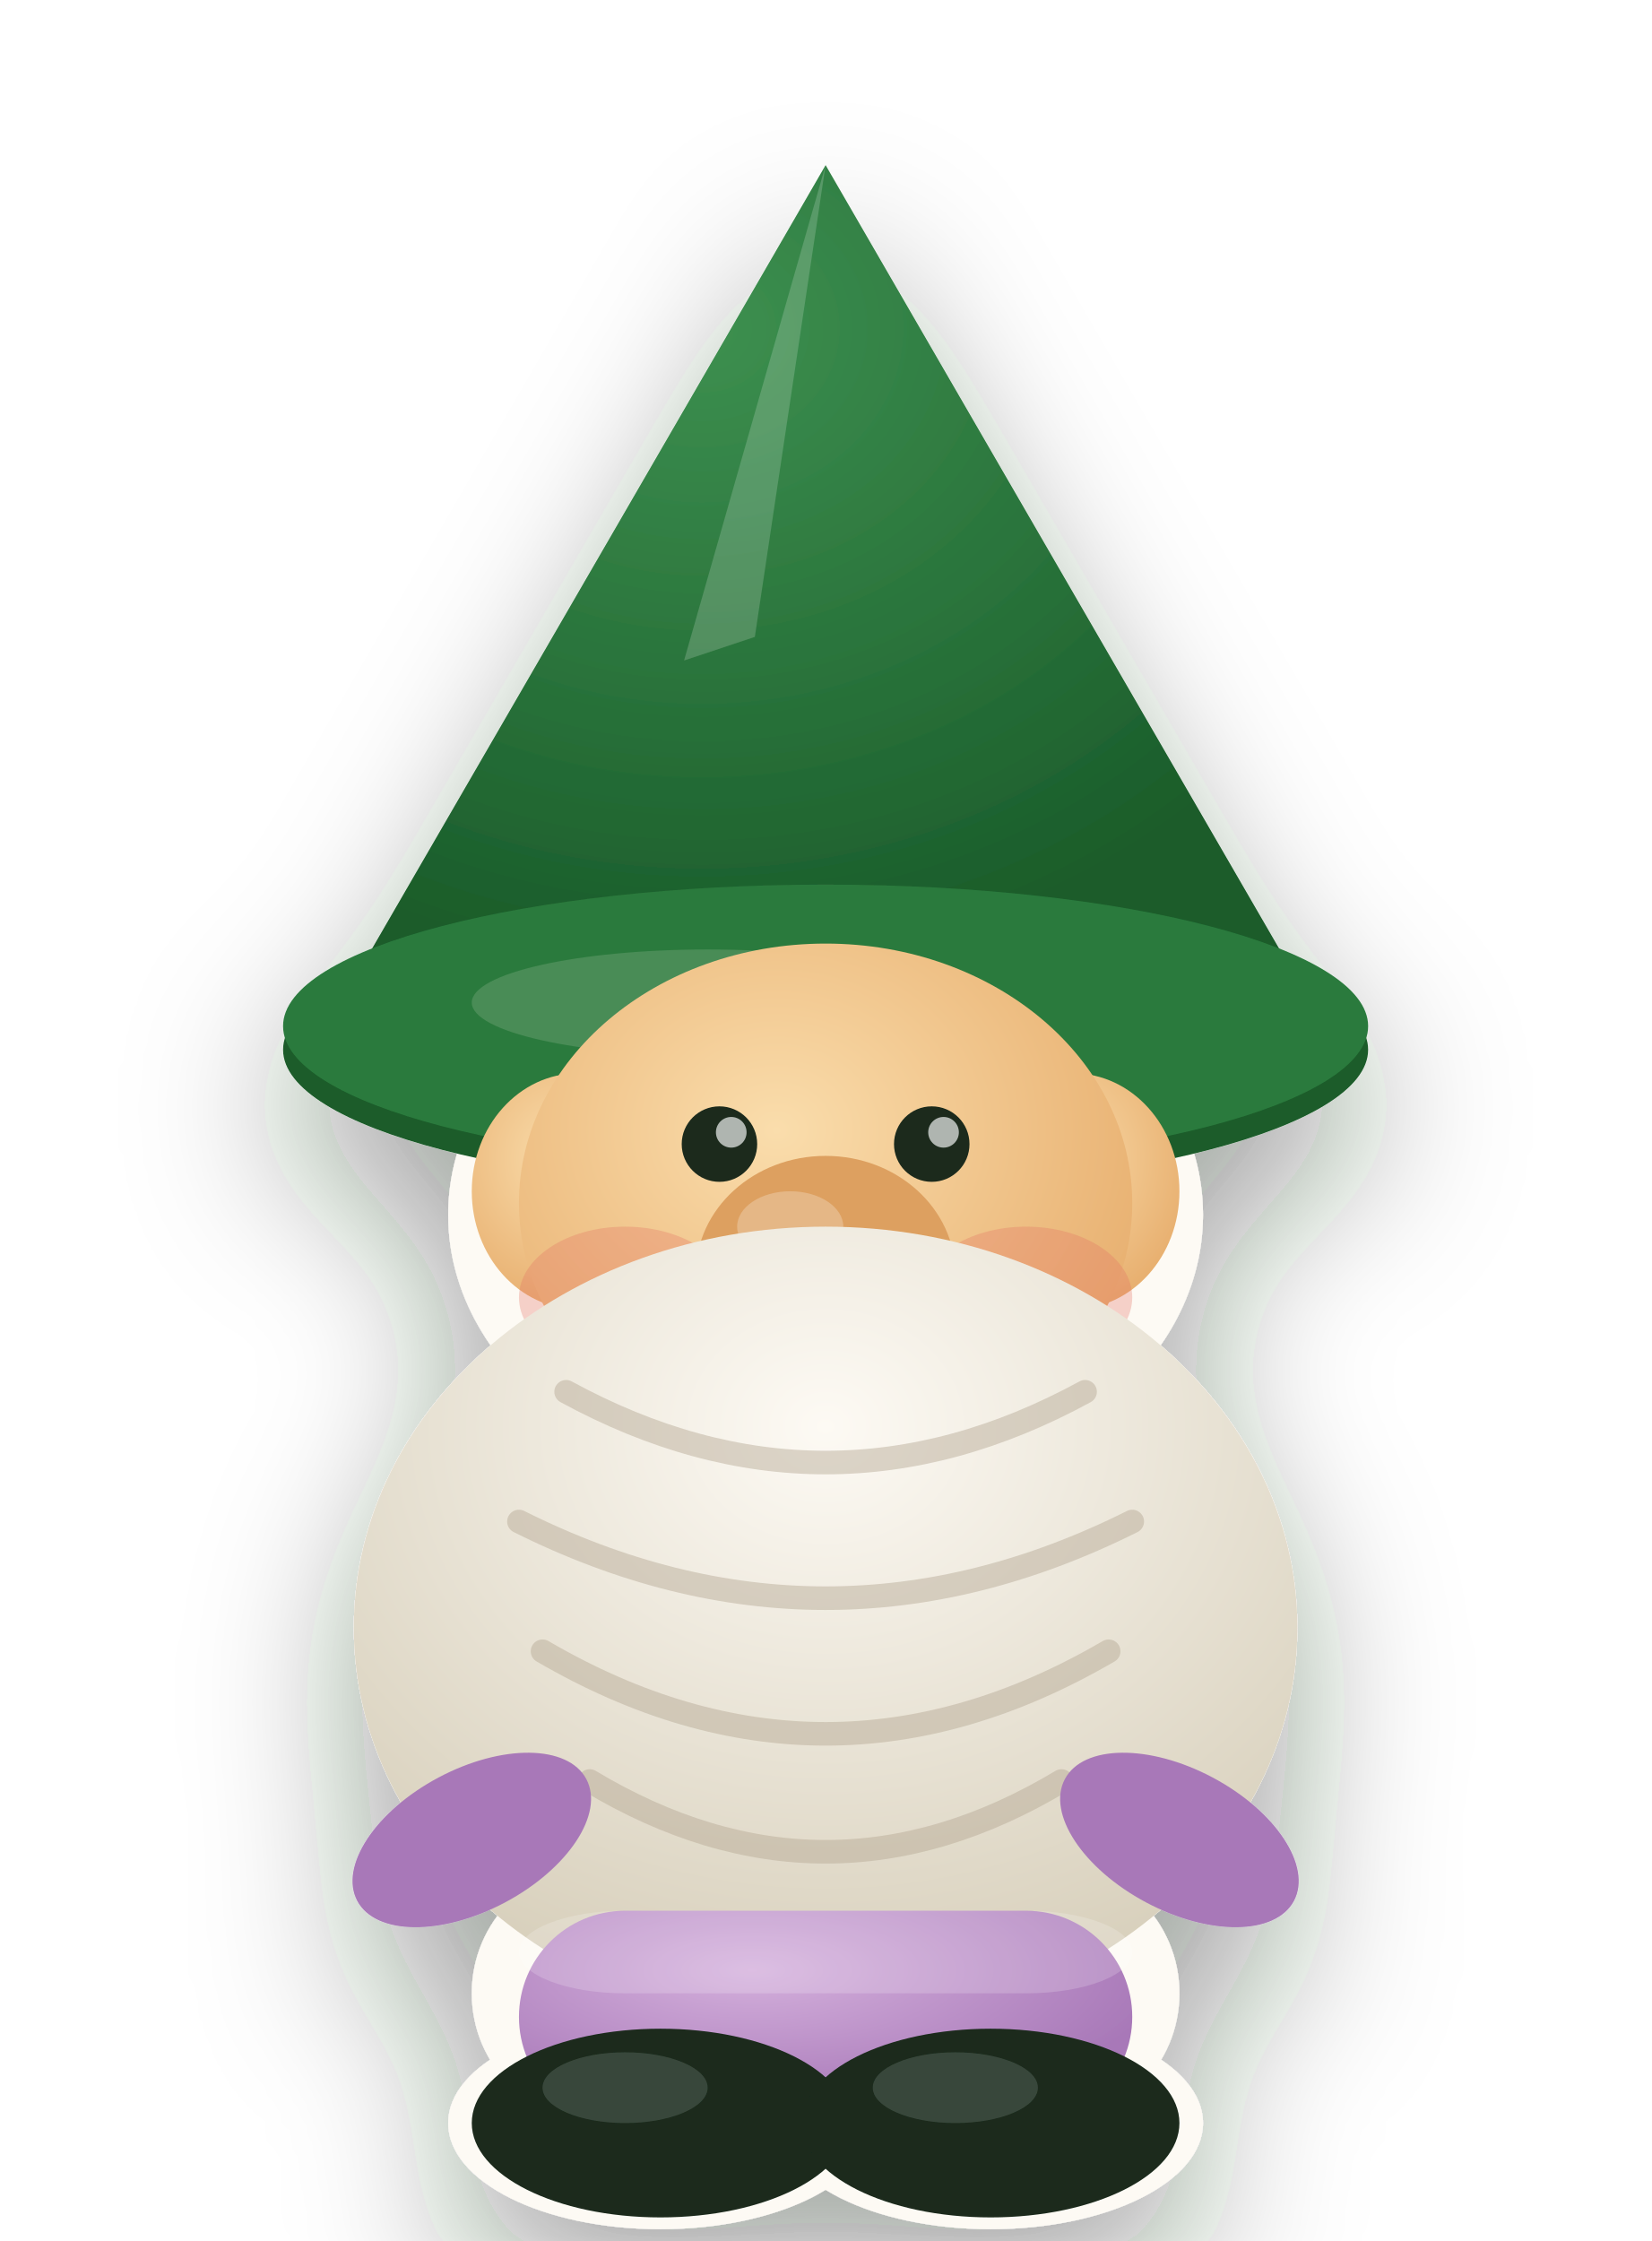
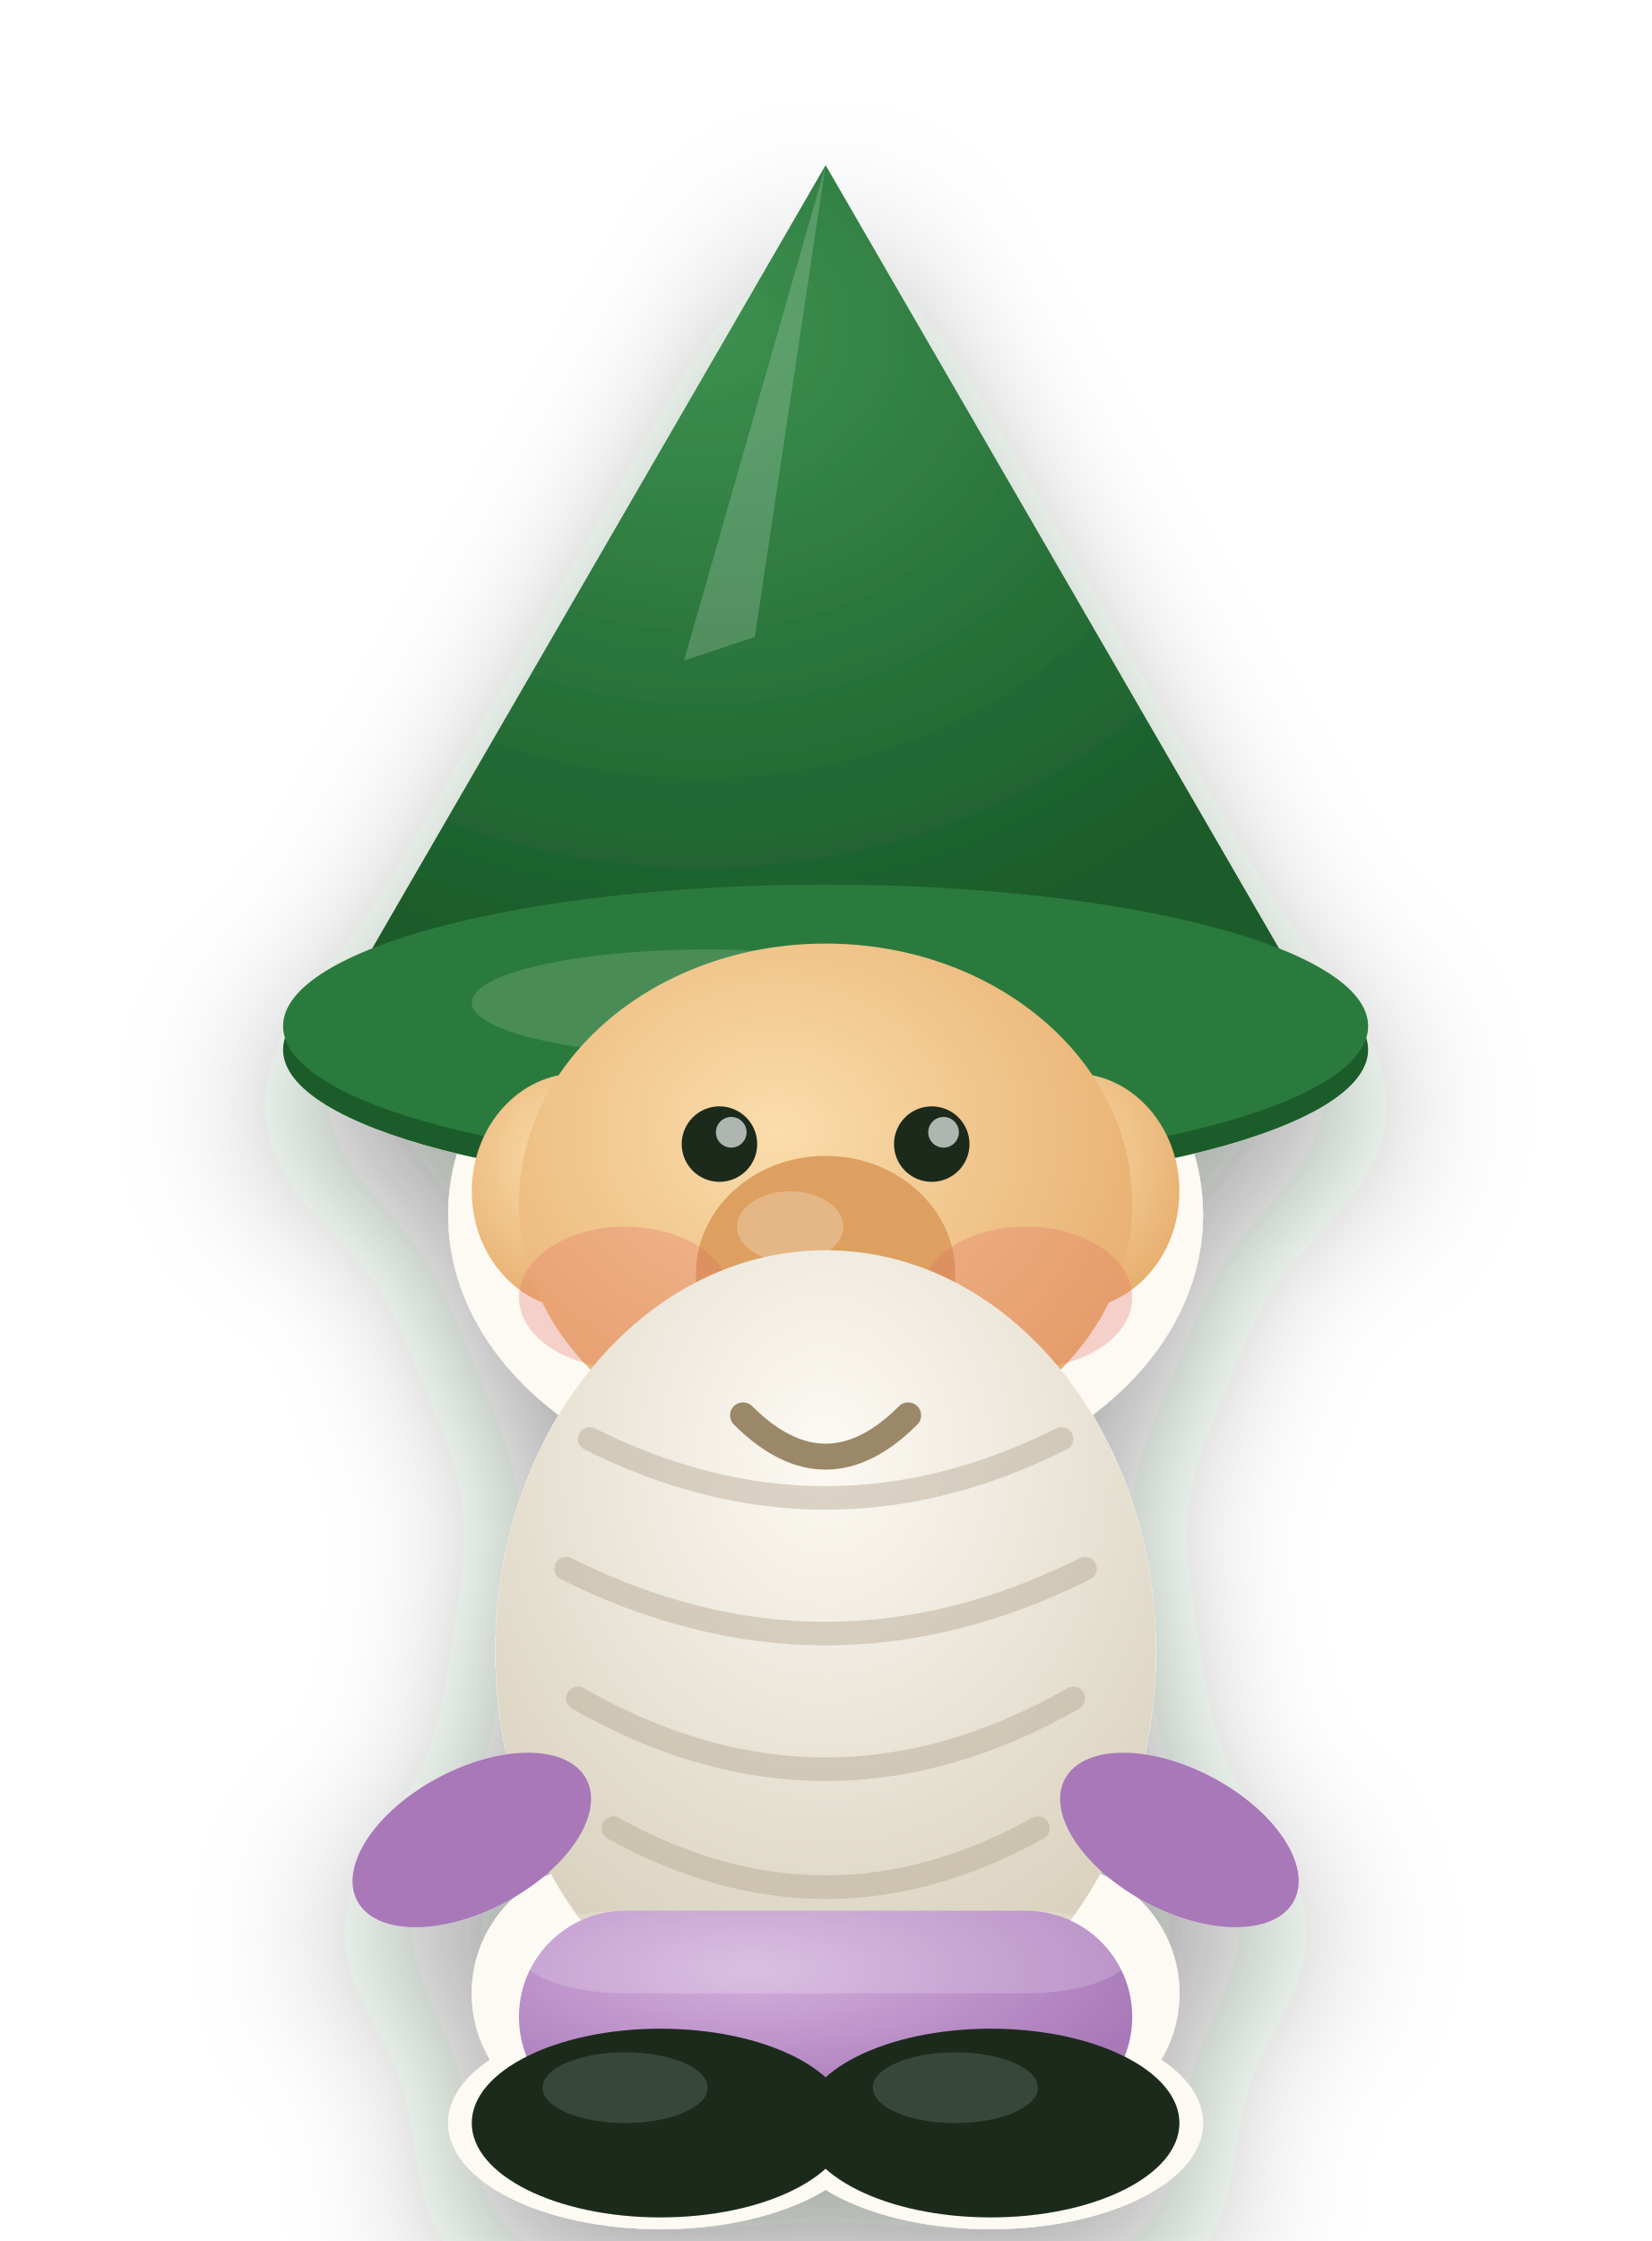
<svg xmlns="http://www.w3.org/2000/svg" viewBox="0 0 140 190">
  <defs>
    <filter id="gm-shadow" x="-20%" y="-10%" width="160%" height="140%">
      <feDropShadow dx="0" dy="6" stdDeviation="7" flood-color="rgba(26,42,28,0.40)" />
    </filter>
    <radialGradient id="gm-hat" cx="38%" cy="18%" r="72%">
      <stop offset="0%" stop-color="#3D9050" />
      <stop offset="100%" stop-color="#1A5C2A" />
    </radialGradient>
    <radialGradient id="gm-face" cx="42%" cy="36%" r="65%">
      <stop offset="0%" stop-color="#FADDAC" />
      <stop offset="100%" stop-color="#E8B070" />
    </radialGradient>
    <radialGradient id="gm-beard" cx="50%" cy="25%" r="72%">
      <stop offset="0%" stop-color="#FDFAF4" />
      <stop offset="100%" stop-color="#D8D0BC" />
    </radialGradient>
    <radialGradient id="gm-body" cx="38%" cy="28%" r="68%">
      <stop offset="0%" stop-color="#D4B0DC" />
      <stop offset="100%" stop-color="#A878B8" />
    </radialGradient>
  </defs>
  <g filter="url(#gm-shadow)">
    <path d="M70,14 L26,90 Q70,84 114,90 Z" fill="#FDFAF4" />
    <ellipse cx="70" cy="89" rx="46" ry="12" fill="#FDFAF4" />
    <ellipse cx="70" cy="103" rx="32" ry="24" fill="#FDFAF4" />
-     <ellipse cx="70" cy="138" rx="40" ry="34" fill="#FDFAF4" />
+     <ellipse cx="70" cy="140" rx="28" ry="34" fill="#FDFAF4" />
    <rect x="40" y="158" width="60" height="22" rx="11" fill="#FDFAF4" />
    <ellipse cx="56" cy="180" rx="18" ry="9" fill="#FDFAF4" />
    <ellipse cx="84" cy="180" rx="18" ry="9" fill="#FDFAF4" />
    <path d="M70,14 L26,90 Q70,84 114,90 Z" fill="url(#gm-hat)" />
    <path d="M70,14 L58,56 L64,54 Z" fill="rgba(255,255,255,0.18)" />
    <ellipse cx="70" cy="89" rx="46" ry="12" fill="#1A5C2A" />
    <ellipse cx="70" cy="87" rx="46" ry="12" fill="#2B7A3C" />
    <ellipse cx="60" cy="85" rx="20" ry="4.5" fill="rgba(255,255,255,0.14)" />
    <ellipse cx="49" cy="101" rx="9" ry="10" fill="url(#gm-face)" />
    <ellipse cx="91" cy="101" rx="9" ry="10" fill="url(#gm-face)" />
    <ellipse cx="70" cy="102" rx="26" ry="22" fill="url(#gm-face)" />
    <ellipse cx="70" cy="108" rx="11" ry="10" fill="#DDA060" />
    <ellipse cx="67" cy="104" rx="4.5" ry="3" fill="rgba(255,255,255,0.24)" />
    <ellipse cx="53" cy="110" rx="9" ry="6" fill="#E07060" opacity="0.30" />
    <ellipse cx="87" cy="110" rx="9" ry="6" fill="#E07060" opacity="0.30" />
    <circle cx="61" cy="97" r="3.2" fill="#1A2A1C" />
    <circle cx="79" cy="97" r="3.2" fill="#1A2A1C" />
    <circle cx="62" cy="96" r="1.3" fill="rgba(255,255,255,0.65)" />
    <circle cx="80" cy="96" r="1.3" fill="rgba(255,255,255,0.65)" />
-     <ellipse cx="70" cy="138" rx="40" ry="34" fill="url(#gm-beard)" />
-     <path d="M48,118 Q70,130 92,118" stroke="rgba(180,168,148,0.45)" stroke-width="2" fill="none" stroke-linecap="round" />
-     <path d="M44,129 Q70,142 96,129" stroke="rgba(180,168,148,0.45)" stroke-width="2" fill="none" stroke-linecap="round" />
-     <path d="M46,140 Q70,154 94,140" stroke="rgba(180,168,148,0.45)" stroke-width="2" fill="none" stroke-linecap="round" />
-     <path d="M50,151 Q70,163 90,151" stroke="rgba(180,168,148,0.45)" stroke-width="2" fill="none" stroke-linecap="round" />
+     <ellipse cx="70" cy="140" rx="28" ry="34" fill="url(#gm-beard)" />
+     <path d="M50,122 Q70,132 90,122" stroke="rgba(180,168,148,0.45)" stroke-width="2" fill="none" stroke-linecap="round" />
+     <path d="M48,133 Q70,144 92,133" stroke="rgba(180,168,148,0.45)" stroke-width="2" fill="none" stroke-linecap="round" />
+     <path d="M49,144 Q70,156 91,144" stroke="rgba(180,168,148,0.45)" stroke-width="2" fill="none" stroke-linecap="round" />
+     <path d="M52,155 Q70,165 88,155" stroke="rgba(180,168,148,0.45)" stroke-width="2" fill="none" stroke-linecap="round" />
+     <path d="M63,120 Q70,127 77,120" stroke="#9A8868" stroke-width="2.2" fill="none" stroke-linecap="round" />
    <ellipse cx="40" cy="156" rx="11" ry="6" fill="#A878B8" transform="rotate(-28 40 156)" />
    <ellipse cx="100" cy="156" rx="11" ry="6" fill="#A878B8" transform="rotate(28 100 156)" />
    <rect x="44" y="162" width="52" height="18" rx="9" fill="url(#gm-body)" />
    <rect x="44" y="162" width="52" height="7" rx="9" fill="rgba(255,255,255,0.18)" />
    <ellipse cx="56" cy="180" rx="16" ry="8" fill="#1A2A1C" />
    <ellipse cx="84" cy="180" rx="16" ry="8" fill="#1A2A1C" />
    <ellipse cx="53" cy="177" rx="7" ry="3" fill="rgba(255,255,255,0.14)" />
    <ellipse cx="81" cy="177" rx="7" ry="3" fill="rgba(255,255,255,0.14)" />
  </g>
</svg>
